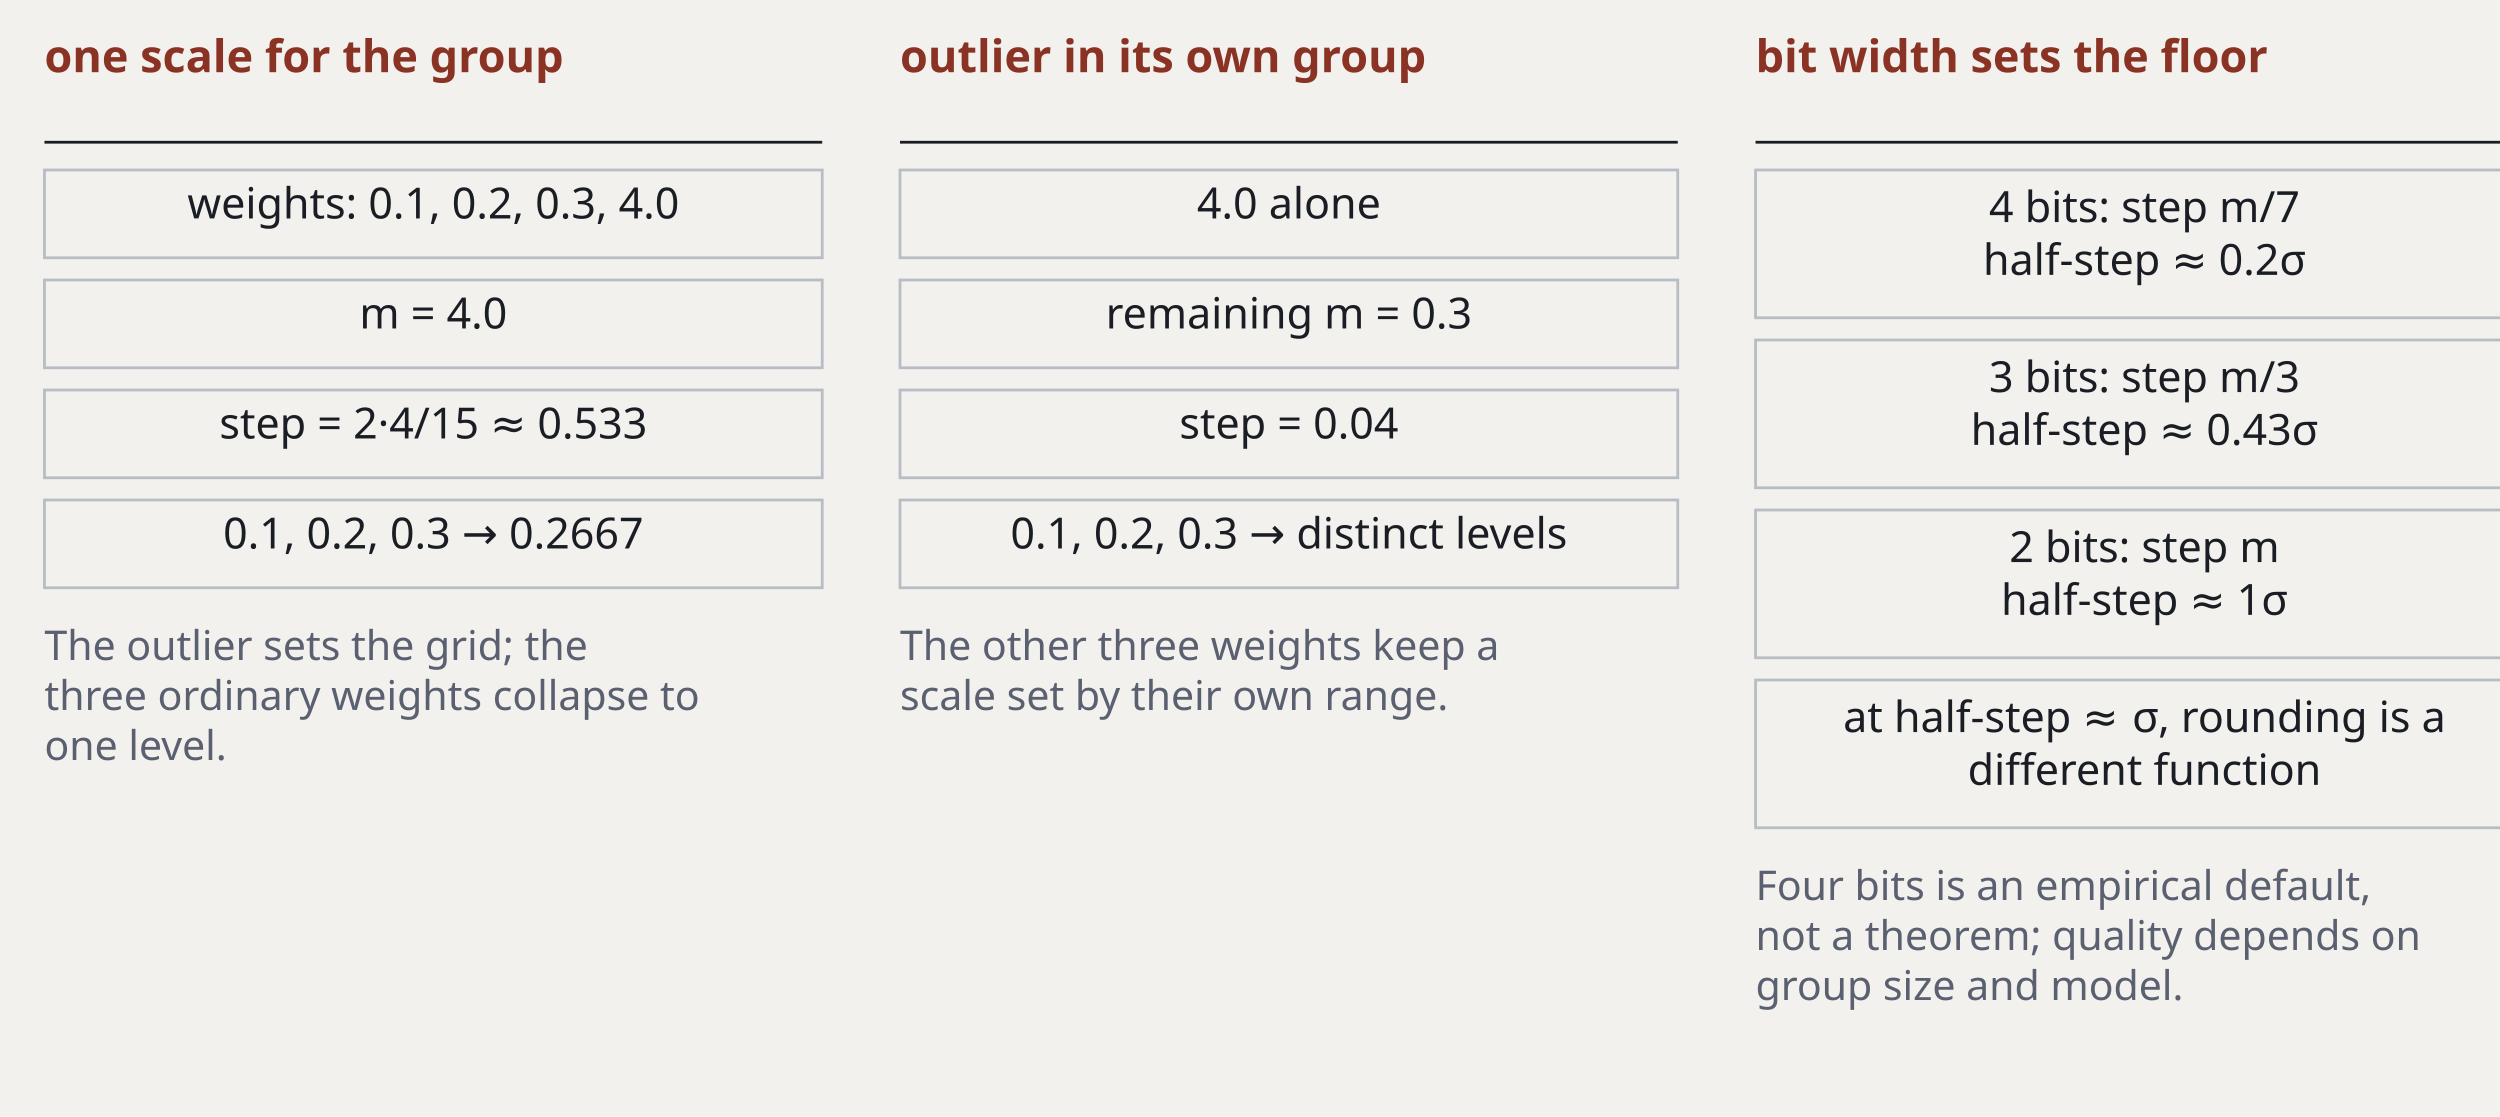
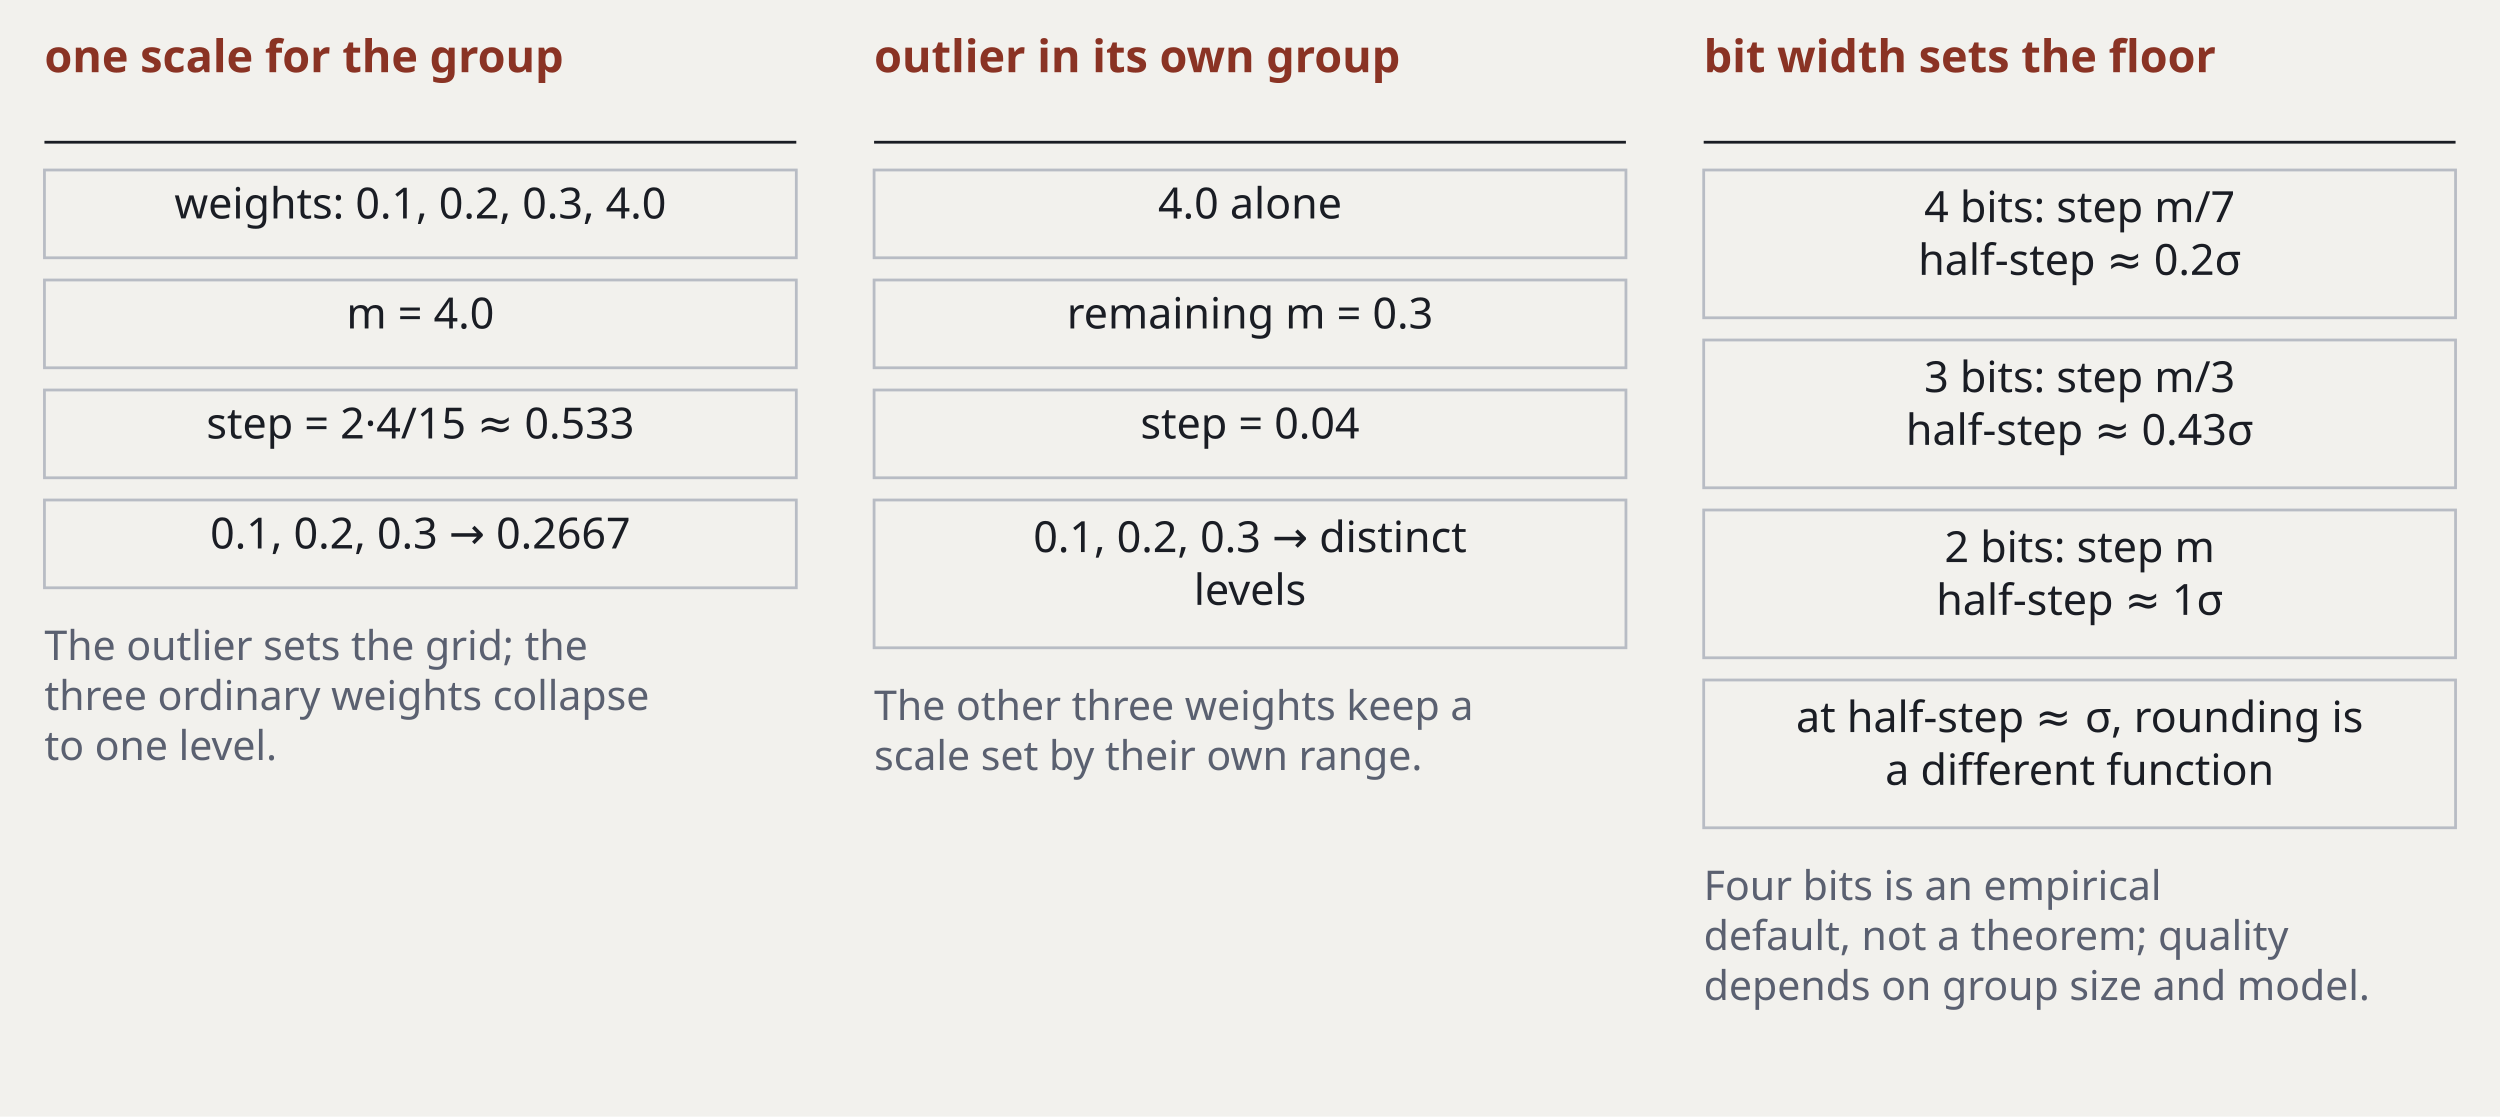
<svg xmlns="http://www.w3.org/2000/svg" class="fig-svg" viewBox="0 0 900 402" width="100%" role="img" aria-labelledby="fig-title-02cfd188" aria-describedby="fig-desc-02cfd188">
  <defs>
    <marker id="arrow-02cfd188" viewBox="0 0 8 8" refX="7" refY="4" markerWidth="7" markerHeight="7" orient="auto">
      <path d="M0,0 L8,4 L0,8 z" fill="var(--color-muted, #5a6070)" />
    </marker>
    <marker id="arrow-accent-02cfd188" viewBox="0 0 8 8" refX="7" refY="4" markerWidth="7" markerHeight="7" orient="auto">
      <path d="M0,0 L8,4 L0,8 z" fill="var(--color-accent, #8a3324)" />
    </marker>
  </defs>
  <rect x="0" y="0" width="900" height="402" fill="var(--color-sheet, #f2f1ed)" />
  <text x="16.00" y="26.00" font-family="'Hanken Grotesk', ui-sans-serif, system-ui, sans-serif" font-size="16.2" font-weight="600" fill="var(--color-accent, #8a3324)" text-anchor="start">one scale for the group</text>
-   <line x1="16.00" y1="51.20" x2="296.00" y2="51.20" stroke="var(--color-ink, #1a1d24)" stroke-width="1" />
-   <rect x="16.00" y="61.20" width="280.00" height="31.60" rx="0" fill="none" stroke="var(--color-rule, #b8bcc4)" stroke-width="1" />
-   <text x="156.00" y="78.65" font-family="'Hanken Grotesk', ui-sans-serif, system-ui, sans-serif" font-size="15.48" font-weight="400" fill="var(--color-ink, #1a1d24)" text-anchor="middle">weights: 0.1, 0.2, 0.3, 4.0</text>
-   <rect x="16.00" y="100.80" width="280.00" height="31.60" rx="0" fill="none" stroke="var(--color-rule, #b8bcc4)" stroke-width="1" />
-   <text x="156.00" y="118.25" font-family="'Hanken Grotesk', ui-sans-serif, system-ui, sans-serif" font-size="15.48" font-weight="400" fill="var(--color-ink, #1a1d24)" text-anchor="middle">m = 4.0</text>
-   <rect x="16.00" y="140.40" width="280.00" height="31.60" rx="0" fill="none" stroke="var(--color-rule, #b8bcc4)" stroke-width="1" />
-   <text x="156.00" y="157.85" font-family="'Hanken Grotesk', ui-sans-serif, system-ui, sans-serif" font-size="15.48" font-weight="400" fill="var(--color-ink, #1a1d24)" text-anchor="middle">step = 2·4/15 ≈ 0.533</text>
-   <rect x="16.00" y="180.00" width="280.00" height="31.60" rx="0" fill="none" stroke="var(--color-rule, #b8bcc4)" stroke-width="1" />
-   <text x="156.00" y="197.45" font-family="'Hanken Grotesk', ui-sans-serif, system-ui, sans-serif" font-size="15.48" font-weight="400" fill="var(--color-ink, #1a1d24)" text-anchor="middle">0.1, 0.2, 0.3 → 0.2667</text>
+   <line x1="16.00" y1="51.20" x2="286.67" y2="51.20" stroke="var(--color-ink, #1a1d24)" stroke-width="1" />
+   <rect x="16.00" y="61.20" width="270.67" height="31.60" rx="0" fill="none" stroke="var(--color-rule, #b8bcc4)" stroke-width="1" />
+   <text x="151.33" y="78.65" font-family="'Hanken Grotesk', ui-sans-serif, system-ui, sans-serif" font-size="15.48" font-weight="400" fill="var(--color-ink, #1a1d24)" text-anchor="middle">weights: 0.1, 0.2, 0.3, 4.0</text>
+   <rect x="16.00" y="100.80" width="270.67" height="31.60" rx="0" fill="none" stroke="var(--color-rule, #b8bcc4)" stroke-width="1" />
+   <text x="151.33" y="118.25" font-family="'Hanken Grotesk', ui-sans-serif, system-ui, sans-serif" font-size="15.48" font-weight="400" fill="var(--color-ink, #1a1d24)" text-anchor="middle">m = 4.0</text>
+   <rect x="16.00" y="140.40" width="270.67" height="31.60" rx="0" fill="none" stroke="var(--color-rule, #b8bcc4)" stroke-width="1" />
+   <text x="151.33" y="157.85" font-family="'Hanken Grotesk', ui-sans-serif, system-ui, sans-serif" font-size="15.48" font-weight="400" fill="var(--color-ink, #1a1d24)" text-anchor="middle">step = 2·4/15 ≈ 0.533</text>
+   <rect x="16.00" y="180.00" width="270.67" height="31.60" rx="0" fill="none" stroke="var(--color-rule, #b8bcc4)" stroke-width="1" />
+   <text x="151.33" y="197.45" font-family="'Hanken Grotesk', ui-sans-serif, system-ui, sans-serif" font-size="15.48" font-weight="400" fill="var(--color-ink, #1a1d24)" text-anchor="middle">0.1, 0.2, 0.3 → 0.2667</text>
  <text x="16.00" y="237.60" font-family="'Hanken Grotesk', ui-sans-serif, system-ui, sans-serif" font-size="14.76" font-weight="400" fill="var(--color-muted, #5a6070)" text-anchor="start">The outlier sets the grid; the</text>
-   <text x="16.00" y="255.60" font-family="'Hanken Grotesk', ui-sans-serif, system-ui, sans-serif" font-size="14.76" font-weight="400" fill="var(--color-muted, #5a6070)" text-anchor="start">three ordinary weights collapse to</text>
-   <text x="16.00" y="273.60" font-family="'Hanken Grotesk', ui-sans-serif, system-ui, sans-serif" font-size="14.76" font-weight="400" fill="var(--color-muted, #5a6070)" text-anchor="start">one level.</text>
-   <text x="324.00" y="26.00" font-family="'Hanken Grotesk', ui-sans-serif, system-ui, sans-serif" font-size="16.2" font-weight="600" fill="var(--color-accent, #8a3324)" text-anchor="start">outlier in its own group</text>
-   <line x1="324.00" y1="51.20" x2="604.00" y2="51.20" stroke="var(--color-ink, #1a1d24)" stroke-width="1" />
-   <rect x="324.00" y="61.20" width="280.00" height="31.60" rx="0" fill="none" stroke="var(--color-rule, #b8bcc4)" stroke-width="1" />
-   <text x="464.00" y="78.65" font-family="'Hanken Grotesk', ui-sans-serif, system-ui, sans-serif" font-size="15.48" font-weight="400" fill="var(--color-ink, #1a1d24)" text-anchor="middle">4.0 alone</text>
-   <rect x="324.00" y="100.80" width="280.00" height="31.60" rx="0" fill="none" stroke="var(--color-rule, #b8bcc4)" stroke-width="1" />
-   <text x="464.00" y="118.25" font-family="'Hanken Grotesk', ui-sans-serif, system-ui, sans-serif" font-size="15.48" font-weight="400" fill="var(--color-ink, #1a1d24)" text-anchor="middle">remaining m = 0.3</text>
-   <rect x="324.00" y="140.40" width="280.00" height="31.60" rx="0" fill="none" stroke="var(--color-rule, #b8bcc4)" stroke-width="1" />
-   <text x="464.00" y="157.85" font-family="'Hanken Grotesk', ui-sans-serif, system-ui, sans-serif" font-size="15.48" font-weight="400" fill="var(--color-ink, #1a1d24)" text-anchor="middle">step = 0.04</text>
-   <rect x="324.00" y="180.00" width="280.00" height="31.60" rx="0" fill="none" stroke="var(--color-rule, #b8bcc4)" stroke-width="1" />
-   <text x="464.00" y="197.45" font-family="'Hanken Grotesk', ui-sans-serif, system-ui, sans-serif" font-size="15.48" font-weight="400" fill="var(--color-ink, #1a1d24)" text-anchor="middle">0.1, 0.2, 0.3 → distinct levels</text>
-   <text x="324.00" y="237.60" font-family="'Hanken Grotesk', ui-sans-serif, system-ui, sans-serif" font-size="14.76" font-weight="400" fill="var(--color-muted, #5a6070)" text-anchor="start">The other three weights keep a</text>
-   <text x="324.00" y="255.60" font-family="'Hanken Grotesk', ui-sans-serif, system-ui, sans-serif" font-size="14.76" font-weight="400" fill="var(--color-muted, #5a6070)" text-anchor="start">scale set by their own range.</text>
-   <text x="632.00" y="26.00" font-family="'Hanken Grotesk', ui-sans-serif, system-ui, sans-serif" font-size="16.2" font-weight="600" fill="var(--color-accent, #8a3324)" text-anchor="start">bit width sets the floor</text>
-   <line x1="632.00" y1="51.20" x2="912.00" y2="51.20" stroke="var(--color-ink, #1a1d24)" stroke-width="1" />
-   <rect x="632.00" y="61.20" width="280.00" height="53.20" rx="0" fill="none" stroke="var(--color-rule, #b8bcc4)" stroke-width="1" />
-   <text x="772.00" y="79.95" font-family="'Hanken Grotesk', ui-sans-serif, system-ui, sans-serif" font-size="15.48" font-weight="400" fill="var(--color-ink, #1a1d24)" text-anchor="middle">4 bits: step m/7</text>
-   <text x="772.00" y="98.95" font-family="'Hanken Grotesk', ui-sans-serif, system-ui, sans-serif" font-size="15.48" font-weight="400" fill="var(--color-ink, #1a1d24)" text-anchor="middle">half-step ≈ 0.2σ</text>
-   <rect x="632.00" y="122.40" width="280.00" height="53.20" rx="0" fill="none" stroke="var(--color-rule, #b8bcc4)" stroke-width="1" />
-   <text x="772.00" y="141.15" font-family="'Hanken Grotesk', ui-sans-serif, system-ui, sans-serif" font-size="15.48" font-weight="400" fill="var(--color-ink, #1a1d24)" text-anchor="middle">3 bits: step m/3</text>
-   <text x="772.00" y="160.15" font-family="'Hanken Grotesk', ui-sans-serif, system-ui, sans-serif" font-size="15.48" font-weight="400" fill="var(--color-ink, #1a1d24)" text-anchor="middle">half-step ≈ 0.43σ</text>
-   <rect x="632.00" y="183.60" width="280.00" height="53.20" rx="0" fill="none" stroke="var(--color-rule, #b8bcc4)" stroke-width="1" />
-   <text x="772.00" y="202.35" font-family="'Hanken Grotesk', ui-sans-serif, system-ui, sans-serif" font-size="15.48" font-weight="400" fill="var(--color-ink, #1a1d24)" text-anchor="middle">2 bits: step m</text>
-   <text x="772.00" y="221.35" font-family="'Hanken Grotesk', ui-sans-serif, system-ui, sans-serif" font-size="15.48" font-weight="400" fill="var(--color-ink, #1a1d24)" text-anchor="middle">half-step ≈ 1σ</text>
-   <rect x="632.00" y="244.80" width="280.00" height="53.20" rx="0" fill="none" stroke="var(--color-rule, #b8bcc4)" stroke-width="1" />
-   <text x="772.00" y="263.55" font-family="'Hanken Grotesk', ui-sans-serif, system-ui, sans-serif" font-size="15.48" font-weight="400" fill="var(--color-ink, #1a1d24)" text-anchor="middle">at half-step ≈ σ, rounding is a</text>
-   <text x="772.00" y="282.55" font-family="'Hanken Grotesk', ui-sans-serif, system-ui, sans-serif" font-size="15.48" font-weight="400" fill="var(--color-ink, #1a1d24)" text-anchor="middle">different function</text>
-   <text x="632.00" y="324.00" font-family="'Hanken Grotesk', ui-sans-serif, system-ui, sans-serif" font-size="14.76" font-weight="400" fill="var(--color-muted, #5a6070)" text-anchor="start">Four bits is an empirical default,</text>
-   <text x="632.00" y="342.00" font-family="'Hanken Grotesk', ui-sans-serif, system-ui, sans-serif" font-size="14.76" font-weight="400" fill="var(--color-muted, #5a6070)" text-anchor="start">not a theorem; quality depends on</text>
-   <text x="632.00" y="360.00" font-family="'Hanken Grotesk', ui-sans-serif, system-ui, sans-serif" font-size="14.76" font-weight="400" fill="var(--color-muted, #5a6070)" text-anchor="start">group size and model.</text>
+   <text x="16.00" y="255.60" font-family="'Hanken Grotesk', ui-sans-serif, system-ui, sans-serif" font-size="14.76" font-weight="400" fill="var(--color-muted, #5a6070)" text-anchor="start">three ordinary weights collapse</text>
+   <text x="16.00" y="273.60" font-family="'Hanken Grotesk', ui-sans-serif, system-ui, sans-serif" font-size="14.76" font-weight="400" fill="var(--color-muted, #5a6070)" text-anchor="start">to one level.</text>
+   <text x="314.67" y="26.00" font-family="'Hanken Grotesk', ui-sans-serif, system-ui, sans-serif" font-size="16.2" font-weight="600" fill="var(--color-accent, #8a3324)" text-anchor="start">outlier in its own group</text>
+   <line x1="314.67" y1="51.20" x2="585.33" y2="51.20" stroke="var(--color-ink, #1a1d24)" stroke-width="1" />
+   <rect x="314.67" y="61.20" width="270.67" height="31.60" rx="0" fill="none" stroke="var(--color-rule, #b8bcc4)" stroke-width="1" />
+   <text x="450.00" y="78.65" font-family="'Hanken Grotesk', ui-sans-serif, system-ui, sans-serif" font-size="15.48" font-weight="400" fill="var(--color-ink, #1a1d24)" text-anchor="middle">4.0 alone</text>
+   <rect x="314.67" y="100.80" width="270.67" height="31.60" rx="0" fill="none" stroke="var(--color-rule, #b8bcc4)" stroke-width="1" />
+   <text x="450.00" y="118.25" font-family="'Hanken Grotesk', ui-sans-serif, system-ui, sans-serif" font-size="15.48" font-weight="400" fill="var(--color-ink, #1a1d24)" text-anchor="middle">remaining m = 0.3</text>
+   <rect x="314.67" y="140.40" width="270.67" height="31.60" rx="0" fill="none" stroke="var(--color-rule, #b8bcc4)" stroke-width="1" />
+   <text x="450.00" y="157.85" font-family="'Hanken Grotesk', ui-sans-serif, system-ui, sans-serif" font-size="15.48" font-weight="400" fill="var(--color-ink, #1a1d24)" text-anchor="middle">step = 0.04</text>
+   <rect x="314.67" y="180.00" width="270.67" height="53.20" rx="0" fill="none" stroke="var(--color-rule, #b8bcc4)" stroke-width="1" />
+   <text x="450.00" y="198.75" font-family="'Hanken Grotesk', ui-sans-serif, system-ui, sans-serif" font-size="15.48" font-weight="400" fill="var(--color-ink, #1a1d24)" text-anchor="middle">0.1, 0.2, 0.3 → distinct</text>
+   <text x="450.00" y="217.75" font-family="'Hanken Grotesk', ui-sans-serif, system-ui, sans-serif" font-size="15.48" font-weight="400" fill="var(--color-ink, #1a1d24)" text-anchor="middle">levels</text>
+   <text x="314.67" y="259.20" font-family="'Hanken Grotesk', ui-sans-serif, system-ui, sans-serif" font-size="14.76" font-weight="400" fill="var(--color-muted, #5a6070)" text-anchor="start">The other three weights keep a</text>
+   <text x="314.67" y="277.20" font-family="'Hanken Grotesk', ui-sans-serif, system-ui, sans-serif" font-size="14.76" font-weight="400" fill="var(--color-muted, #5a6070)" text-anchor="start">scale set by their own range.</text>
+   <text x="613.33" y="26.00" font-family="'Hanken Grotesk', ui-sans-serif, system-ui, sans-serif" font-size="16.2" font-weight="600" fill="var(--color-accent, #8a3324)" text-anchor="start">bit width sets the floor</text>
+   <line x1="613.33" y1="51.20" x2="884.00" y2="51.20" stroke="var(--color-ink, #1a1d24)" stroke-width="1" />
+   <rect x="613.33" y="61.20" width="270.67" height="53.20" rx="0" fill="none" stroke="var(--color-rule, #b8bcc4)" stroke-width="1" />
+   <text x="748.67" y="79.95" font-family="'Hanken Grotesk', ui-sans-serif, system-ui, sans-serif" font-size="15.48" font-weight="400" fill="var(--color-ink, #1a1d24)" text-anchor="middle">4 bits: step m/7</text>
+   <text x="748.67" y="98.95" font-family="'Hanken Grotesk', ui-sans-serif, system-ui, sans-serif" font-size="15.48" font-weight="400" fill="var(--color-ink, #1a1d24)" text-anchor="middle">half-step ≈ 0.2σ</text>
+   <rect x="613.33" y="122.40" width="270.67" height="53.20" rx="0" fill="none" stroke="var(--color-rule, #b8bcc4)" stroke-width="1" />
+   <text x="748.67" y="141.15" font-family="'Hanken Grotesk', ui-sans-serif, system-ui, sans-serif" font-size="15.48" font-weight="400" fill="var(--color-ink, #1a1d24)" text-anchor="middle">3 bits: step m/3</text>
+   <text x="748.67" y="160.15" font-family="'Hanken Grotesk', ui-sans-serif, system-ui, sans-serif" font-size="15.48" font-weight="400" fill="var(--color-ink, #1a1d24)" text-anchor="middle">half-step ≈ 0.43σ</text>
+   <rect x="613.33" y="183.60" width="270.67" height="53.20" rx="0" fill="none" stroke="var(--color-rule, #b8bcc4)" stroke-width="1" />
+   <text x="748.67" y="202.35" font-family="'Hanken Grotesk', ui-sans-serif, system-ui, sans-serif" font-size="15.48" font-weight="400" fill="var(--color-ink, #1a1d24)" text-anchor="middle">2 bits: step m</text>
+   <text x="748.67" y="221.35" font-family="'Hanken Grotesk', ui-sans-serif, system-ui, sans-serif" font-size="15.48" font-weight="400" fill="var(--color-ink, #1a1d24)" text-anchor="middle">half-step ≈ 1σ</text>
+   <rect x="613.33" y="244.80" width="270.67" height="53.20" rx="0" fill="none" stroke="var(--color-rule, #b8bcc4)" stroke-width="1" />
+   <text x="748.67" y="263.55" font-family="'Hanken Grotesk', ui-sans-serif, system-ui, sans-serif" font-size="15.48" font-weight="400" fill="var(--color-ink, #1a1d24)" text-anchor="middle">at half-step ≈ σ, rounding is</text>
+   <text x="748.67" y="282.55" font-family="'Hanken Grotesk', ui-sans-serif, system-ui, sans-serif" font-size="15.48" font-weight="400" fill="var(--color-ink, #1a1d24)" text-anchor="middle">a different function</text>
+   <text x="613.33" y="324.00" font-family="'Hanken Grotesk', ui-sans-serif, system-ui, sans-serif" font-size="14.76" font-weight="400" fill="var(--color-muted, #5a6070)" text-anchor="start">Four bits is an empirical</text>
+   <text x="613.33" y="342.00" font-family="'Hanken Grotesk', ui-sans-serif, system-ui, sans-serif" font-size="14.76" font-weight="400" fill="var(--color-muted, #5a6070)" text-anchor="start">default, not a theorem; quality</text>
+   <text x="613.33" y="360.00" font-family="'Hanken Grotesk', ui-sans-serif, system-ui, sans-serif" font-size="14.76" font-weight="400" fill="var(--color-muted, #5a6070)" text-anchor="start">depends on group size and model.</text>
</svg>
